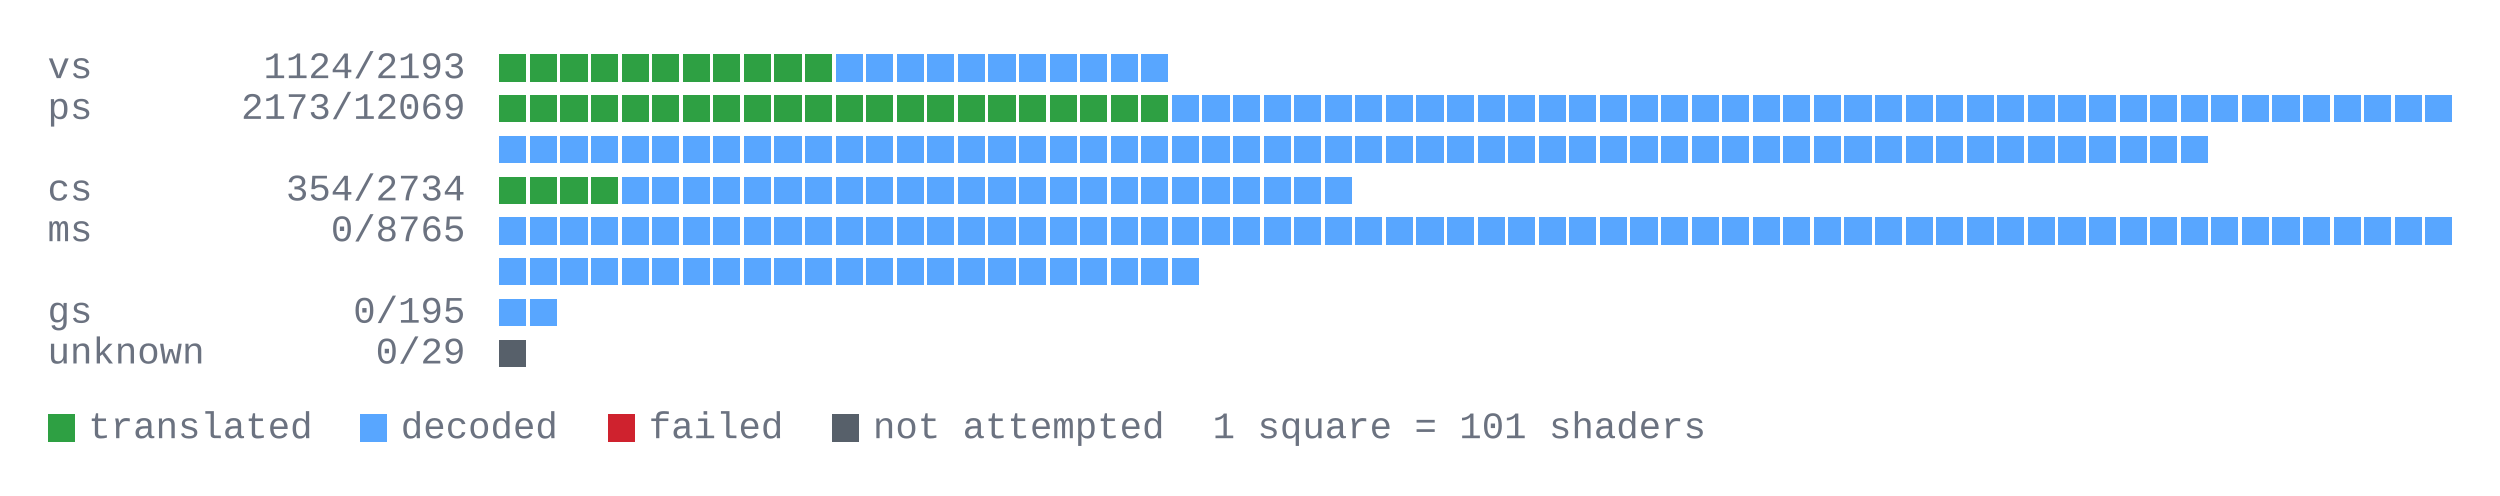
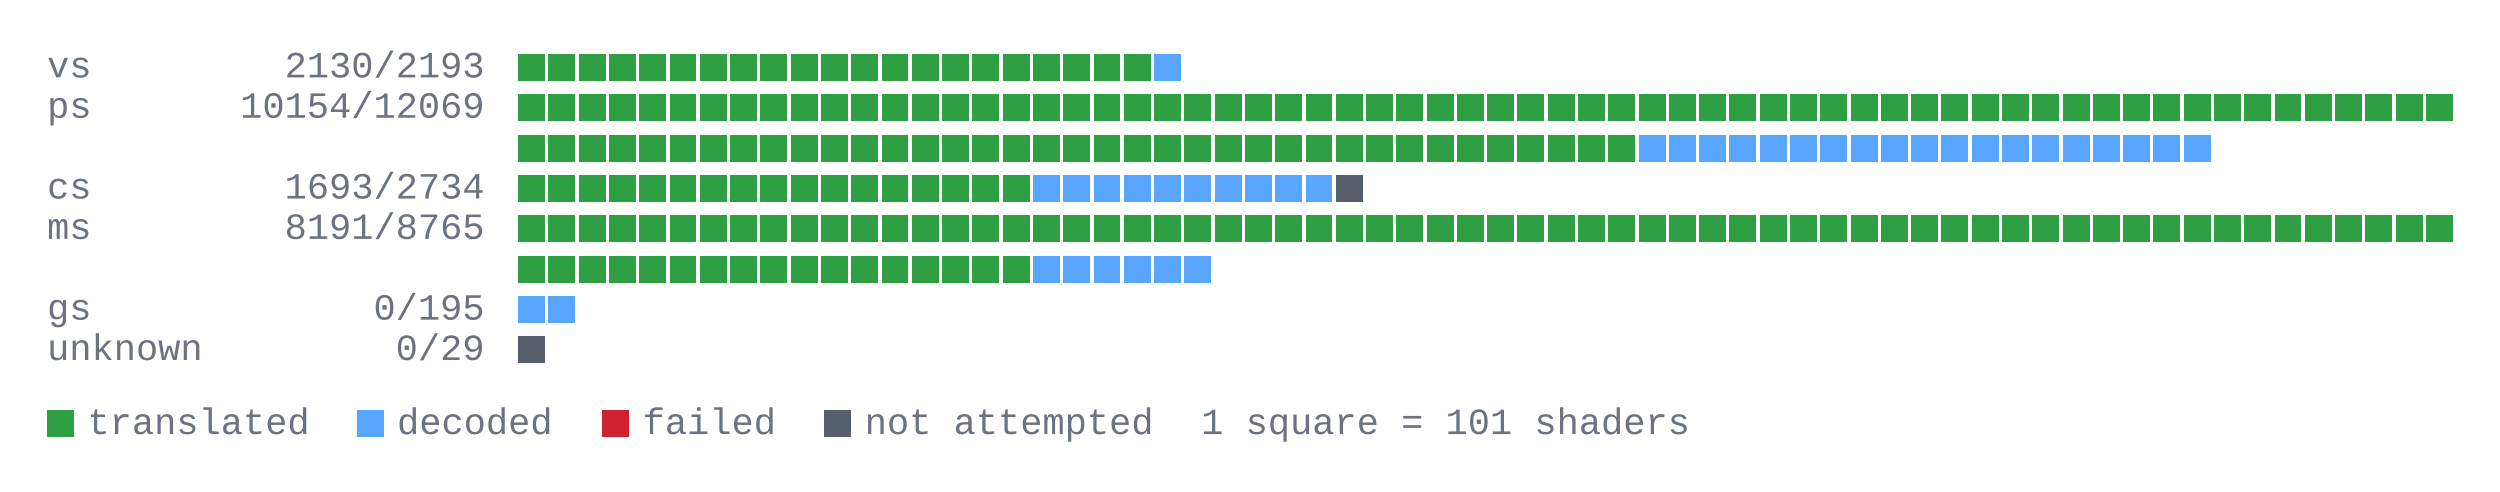
- <svg xmlns="http://www.w3.org/2000/svg" width="736" height="146" viewBox="0 0 736 146" role="img">
+ <svg xmlns="http://www.w3.org/2000/svg" width="743" height="146" viewBox="0 0 743 146" role="img">
  <g font-family="ui-monospace, SFMono-Regular, Menlo, Consolas, 'Liberation Mono', monospace" font-size="11" fill="#6b7280">
    <text x="14" y="23">vs</text>
-     <text x="137" y="23" text-anchor="end">1124/2193</text>
-     <g shape-rendering="crispEdges">
-       <rect x="147" y="16" width="8" height="8" fill="#2ea043" />
-       <rect x="156" y="16" width="8" height="8" fill="#2ea043" />
-       <rect x="165" y="16" width="8" height="8" fill="#2ea043" />
-       <rect x="174" y="16" width="8" height="8" fill="#2ea043" />
-       <rect x="183" y="16" width="8" height="8" fill="#2ea043" />
-       <rect x="192" y="16" width="8" height="8" fill="#2ea043" />
-       <rect x="201" y="16" width="8" height="8" fill="#2ea043" />
-       <rect x="210" y="16" width="8" height="8" fill="#2ea043" />
-       <rect x="219" y="16" width="8" height="8" fill="#2ea043" />
-       <rect x="228" y="16" width="8" height="8" fill="#2ea043" />
-       <rect x="237" y="16" width="8" height="8" fill="#2ea043" />
-       <rect x="246" y="16" width="8" height="8" fill="#58a6ff" />
-       <rect x="255" y="16" width="8" height="8" fill="#58a6ff" />
-       <rect x="264" y="16" width="8" height="8" fill="#58a6ff" />
-       <rect x="273" y="16" width="8" height="8" fill="#58a6ff" />
-       <rect x="282" y="16" width="8" height="8" fill="#58a6ff" />
-       <rect x="291" y="16" width="8" height="8" fill="#58a6ff" />
-       <rect x="300" y="16" width="8" height="8" fill="#58a6ff" />
-       <rect x="309" y="16" width="8" height="8" fill="#58a6ff" />
-       <rect x="318" y="16" width="8" height="8" fill="#58a6ff" />
-       <rect x="327" y="16" width="8" height="8" fill="#58a6ff" />
-       <rect x="336" y="16" width="8" height="8" fill="#58a6ff" />
+     <text x="144" y="23" text-anchor="end">2130/2193</text>
+     <g shape-rendering="crispEdges">
+       <rect x="154" y="16" width="8" height="8" fill="#2ea043" />
+       <rect x="163" y="16" width="8" height="8" fill="#2ea043" />
+       <rect x="172" y="16" width="8" height="8" fill="#2ea043" />
+       <rect x="181" y="16" width="8" height="8" fill="#2ea043" />
+       <rect x="190" y="16" width="8" height="8" fill="#2ea043" />
+       <rect x="199" y="16" width="8" height="8" fill="#2ea043" />
+       <rect x="208" y="16" width="8" height="8" fill="#2ea043" />
+       <rect x="217" y="16" width="8" height="8" fill="#2ea043" />
+       <rect x="226" y="16" width="8" height="8" fill="#2ea043" />
+       <rect x="235" y="16" width="8" height="8" fill="#2ea043" />
+       <rect x="244" y="16" width="8" height="8" fill="#2ea043" />
+       <rect x="253" y="16" width="8" height="8" fill="#2ea043" />
+       <rect x="262" y="16" width="8" height="8" fill="#2ea043" />
+       <rect x="271" y="16" width="8" height="8" fill="#2ea043" />
+       <rect x="280" y="16" width="8" height="8" fill="#2ea043" />
+       <rect x="289" y="16" width="8" height="8" fill="#2ea043" />
+       <rect x="298" y="16" width="8" height="8" fill="#2ea043" />
+       <rect x="307" y="16" width="8" height="8" fill="#2ea043" />
+       <rect x="316" y="16" width="8" height="8" fill="#2ea043" />
+       <rect x="325" y="16" width="8" height="8" fill="#2ea043" />
+       <rect x="334" y="16" width="8" height="8" fill="#2ea043" />
+       <rect x="343" y="16" width="8" height="8" fill="#58a6ff" />
    </g>
    <text x="14" y="35">ps</text>
-     <text x="137" y="35" text-anchor="end">2173/12069</text>
-     <g shape-rendering="crispEdges">
-       <rect x="147" y="28" width="8" height="8" fill="#2ea043" />
-       <rect x="156" y="28" width="8" height="8" fill="#2ea043" />
-       <rect x="165" y="28" width="8" height="8" fill="#2ea043" />
-       <rect x="174" y="28" width="8" height="8" fill="#2ea043" />
-       <rect x="183" y="28" width="8" height="8" fill="#2ea043" />
-       <rect x="192" y="28" width="8" height="8" fill="#2ea043" />
-       <rect x="201" y="28" width="8" height="8" fill="#2ea043" />
-       <rect x="210" y="28" width="8" height="8" fill="#2ea043" />
-       <rect x="219" y="28" width="8" height="8" fill="#2ea043" />
-       <rect x="228" y="28" width="8" height="8" fill="#2ea043" />
-       <rect x="237" y="28" width="8" height="8" fill="#2ea043" />
-       <rect x="246" y="28" width="8" height="8" fill="#2ea043" />
-       <rect x="255" y="28" width="8" height="8" fill="#2ea043" />
-       <rect x="264" y="28" width="8" height="8" fill="#2ea043" />
-       <rect x="273" y="28" width="8" height="8" fill="#2ea043" />
-       <rect x="282" y="28" width="8" height="8" fill="#2ea043" />
-       <rect x="291" y="28" width="8" height="8" fill="#2ea043" />
-       <rect x="300" y="28" width="8" height="8" fill="#2ea043" />
-       <rect x="309" y="28" width="8" height="8" fill="#2ea043" />
-       <rect x="318" y="28" width="8" height="8" fill="#2ea043" />
-       <rect x="327" y="28" width="8" height="8" fill="#2ea043" />
-       <rect x="336" y="28" width="8" height="8" fill="#2ea043" />
-       <rect x="345" y="28" width="8" height="8" fill="#58a6ff" />
-       <rect x="354" y="28" width="8" height="8" fill="#58a6ff" />
-       <rect x="363" y="28" width="8" height="8" fill="#58a6ff" />
-       <rect x="372" y="28" width="8" height="8" fill="#58a6ff" />
-       <rect x="381" y="28" width="8" height="8" fill="#58a6ff" />
-       <rect x="390" y="28" width="8" height="8" fill="#58a6ff" />
-       <rect x="399" y="28" width="8" height="8" fill="#58a6ff" />
-       <rect x="408" y="28" width="8" height="8" fill="#58a6ff" />
-       <rect x="417" y="28" width="8" height="8" fill="#58a6ff" />
-       <rect x="426" y="28" width="8" height="8" fill="#58a6ff" />
-       <rect x="435" y="28" width="8" height="8" fill="#58a6ff" />
-       <rect x="444" y="28" width="8" height="8" fill="#58a6ff" />
-       <rect x="453" y="28" width="8" height="8" fill="#58a6ff" />
-       <rect x="462" y="28" width="8" height="8" fill="#58a6ff" />
-       <rect x="471" y="28" width="8" height="8" fill="#58a6ff" />
-       <rect x="480" y="28" width="8" height="8" fill="#58a6ff" />
-       <rect x="489" y="28" width="8" height="8" fill="#58a6ff" />
-       <rect x="498" y="28" width="8" height="8" fill="#58a6ff" />
-       <rect x="507" y="28" width="8" height="8" fill="#58a6ff" />
-       <rect x="516" y="28" width="8" height="8" fill="#58a6ff" />
-       <rect x="525" y="28" width="8" height="8" fill="#58a6ff" />
-       <rect x="534" y="28" width="8" height="8" fill="#58a6ff" />
-       <rect x="543" y="28" width="8" height="8" fill="#58a6ff" />
-       <rect x="552" y="28" width="8" height="8" fill="#58a6ff" />
-       <rect x="561" y="28" width="8" height="8" fill="#58a6ff" />
-       <rect x="570" y="28" width="8" height="8" fill="#58a6ff" />
-       <rect x="579" y="28" width="8" height="8" fill="#58a6ff" />
-       <rect x="588" y="28" width="8" height="8" fill="#58a6ff" />
-       <rect x="597" y="28" width="8" height="8" fill="#58a6ff" />
-       <rect x="606" y="28" width="8" height="8" fill="#58a6ff" />
-       <rect x="615" y="28" width="8" height="8" fill="#58a6ff" />
-       <rect x="624" y="28" width="8" height="8" fill="#58a6ff" />
-       <rect x="633" y="28" width="8" height="8" fill="#58a6ff" />
-       <rect x="642" y="28" width="8" height="8" fill="#58a6ff" />
-       <rect x="651" y="28" width="8" height="8" fill="#58a6ff" />
-       <rect x="660" y="28" width="8" height="8" fill="#58a6ff" />
-       <rect x="669" y="28" width="8" height="8" fill="#58a6ff" />
-       <rect x="678" y="28" width="8" height="8" fill="#58a6ff" />
-       <rect x="687" y="28" width="8" height="8" fill="#58a6ff" />
-       <rect x="696" y="28" width="8" height="8" fill="#58a6ff" />
-       <rect x="705" y="28" width="8" height="8" fill="#58a6ff" />
-       <rect x="714" y="28" width="8" height="8" fill="#58a6ff" />
-       <rect x="147" y="40" width="8" height="8" fill="#58a6ff" />
-       <rect x="156" y="40" width="8" height="8" fill="#58a6ff" />
-       <rect x="165" y="40" width="8" height="8" fill="#58a6ff" />
-       <rect x="174" y="40" width="8" height="8" fill="#58a6ff" />
-       <rect x="183" y="40" width="8" height="8" fill="#58a6ff" />
-       <rect x="192" y="40" width="8" height="8" fill="#58a6ff" />
-       <rect x="201" y="40" width="8" height="8" fill="#58a6ff" />
-       <rect x="210" y="40" width="8" height="8" fill="#58a6ff" />
-       <rect x="219" y="40" width="8" height="8" fill="#58a6ff" />
-       <rect x="228" y="40" width="8" height="8" fill="#58a6ff" />
-       <rect x="237" y="40" width="8" height="8" fill="#58a6ff" />
-       <rect x="246" y="40" width="8" height="8" fill="#58a6ff" />
-       <rect x="255" y="40" width="8" height="8" fill="#58a6ff" />
-       <rect x="264" y="40" width="8" height="8" fill="#58a6ff" />
-       <rect x="273" y="40" width="8" height="8" fill="#58a6ff" />
-       <rect x="282" y="40" width="8" height="8" fill="#58a6ff" />
-       <rect x="291" y="40" width="8" height="8" fill="#58a6ff" />
-       <rect x="300" y="40" width="8" height="8" fill="#58a6ff" />
-       <rect x="309" y="40" width="8" height="8" fill="#58a6ff" />
-       <rect x="318" y="40" width="8" height="8" fill="#58a6ff" />
-       <rect x="327" y="40" width="8" height="8" fill="#58a6ff" />
-       <rect x="336" y="40" width="8" height="8" fill="#58a6ff" />
-       <rect x="345" y="40" width="8" height="8" fill="#58a6ff" />
-       <rect x="354" y="40" width="8" height="8" fill="#58a6ff" />
-       <rect x="363" y="40" width="8" height="8" fill="#58a6ff" />
-       <rect x="372" y="40" width="8" height="8" fill="#58a6ff" />
-       <rect x="381" y="40" width="8" height="8" fill="#58a6ff" />
-       <rect x="390" y="40" width="8" height="8" fill="#58a6ff" />
-       <rect x="399" y="40" width="8" height="8" fill="#58a6ff" />
-       <rect x="408" y="40" width="8" height="8" fill="#58a6ff" />
-       <rect x="417" y="40" width="8" height="8" fill="#58a6ff" />
-       <rect x="426" y="40" width="8" height="8" fill="#58a6ff" />
-       <rect x="435" y="40" width="8" height="8" fill="#58a6ff" />
-       <rect x="444" y="40" width="8" height="8" fill="#58a6ff" />
-       <rect x="453" y="40" width="8" height="8" fill="#58a6ff" />
-       <rect x="462" y="40" width="8" height="8" fill="#58a6ff" />
-       <rect x="471" y="40" width="8" height="8" fill="#58a6ff" />
-       <rect x="480" y="40" width="8" height="8" fill="#58a6ff" />
-       <rect x="489" y="40" width="8" height="8" fill="#58a6ff" />
-       <rect x="498" y="40" width="8" height="8" fill="#58a6ff" />
-       <rect x="507" y="40" width="8" height="8" fill="#58a6ff" />
-       <rect x="516" y="40" width="8" height="8" fill="#58a6ff" />
-       <rect x="525" y="40" width="8" height="8" fill="#58a6ff" />
-       <rect x="534" y="40" width="8" height="8" fill="#58a6ff" />
-       <rect x="543" y="40" width="8" height="8" fill="#58a6ff" />
-       <rect x="552" y="40" width="8" height="8" fill="#58a6ff" />
-       <rect x="561" y="40" width="8" height="8" fill="#58a6ff" />
-       <rect x="570" y="40" width="8" height="8" fill="#58a6ff" />
-       <rect x="579" y="40" width="8" height="8" fill="#58a6ff" />
-       <rect x="588" y="40" width="8" height="8" fill="#58a6ff" />
-       <rect x="597" y="40" width="8" height="8" fill="#58a6ff" />
-       <rect x="606" y="40" width="8" height="8" fill="#58a6ff" />
-       <rect x="615" y="40" width="8" height="8" fill="#58a6ff" />
-       <rect x="624" y="40" width="8" height="8" fill="#58a6ff" />
-       <rect x="633" y="40" width="8" height="8" fill="#58a6ff" />
-       <rect x="642" y="40" width="8" height="8" fill="#58a6ff" />
+     <text x="144" y="35" text-anchor="end">10154/12069</text>
+     <g shape-rendering="crispEdges">
+       <rect x="154" y="28" width="8" height="8" fill="#2ea043" />
+       <rect x="163" y="28" width="8" height="8" fill="#2ea043" />
+       <rect x="172" y="28" width="8" height="8" fill="#2ea043" />
+       <rect x="181" y="28" width="8" height="8" fill="#2ea043" />
+       <rect x="190" y="28" width="8" height="8" fill="#2ea043" />
+       <rect x="199" y="28" width="8" height="8" fill="#2ea043" />
+       <rect x="208" y="28" width="8" height="8" fill="#2ea043" />
+       <rect x="217" y="28" width="8" height="8" fill="#2ea043" />
+       <rect x="226" y="28" width="8" height="8" fill="#2ea043" />
+       <rect x="235" y="28" width="8" height="8" fill="#2ea043" />
+       <rect x="244" y="28" width="8" height="8" fill="#2ea043" />
+       <rect x="253" y="28" width="8" height="8" fill="#2ea043" />
+       <rect x="262" y="28" width="8" height="8" fill="#2ea043" />
+       <rect x="271" y="28" width="8" height="8" fill="#2ea043" />
+       <rect x="280" y="28" width="8" height="8" fill="#2ea043" />
+       <rect x="289" y="28" width="8" height="8" fill="#2ea043" />
+       <rect x="298" y="28" width="8" height="8" fill="#2ea043" />
+       <rect x="307" y="28" width="8" height="8" fill="#2ea043" />
+       <rect x="316" y="28" width="8" height="8" fill="#2ea043" />
+       <rect x="325" y="28" width="8" height="8" fill="#2ea043" />
+       <rect x="334" y="28" width="8" height="8" fill="#2ea043" />
+       <rect x="343" y="28" width="8" height="8" fill="#2ea043" />
+       <rect x="352" y="28" width="8" height="8" fill="#2ea043" />
+       <rect x="361" y="28" width="8" height="8" fill="#2ea043" />
+       <rect x="370" y="28" width="8" height="8" fill="#2ea043" />
+       <rect x="379" y="28" width="8" height="8" fill="#2ea043" />
+       <rect x="388" y="28" width="8" height="8" fill="#2ea043" />
+       <rect x="397" y="28" width="8" height="8" fill="#2ea043" />
+       <rect x="406" y="28" width="8" height="8" fill="#2ea043" />
+       <rect x="415" y="28" width="8" height="8" fill="#2ea043" />
+       <rect x="424" y="28" width="8" height="8" fill="#2ea043" />
+       <rect x="433" y="28" width="8" height="8" fill="#2ea043" />
+       <rect x="442" y="28" width="8" height="8" fill="#2ea043" />
+       <rect x="451" y="28" width="8" height="8" fill="#2ea043" />
+       <rect x="460" y="28" width="8" height="8" fill="#2ea043" />
+       <rect x="469" y="28" width="8" height="8" fill="#2ea043" />
+       <rect x="478" y="28" width="8" height="8" fill="#2ea043" />
+       <rect x="487" y="28" width="8" height="8" fill="#2ea043" />
+       <rect x="496" y="28" width="8" height="8" fill="#2ea043" />
+       <rect x="505" y="28" width="8" height="8" fill="#2ea043" />
+       <rect x="514" y="28" width="8" height="8" fill="#2ea043" />
+       <rect x="523" y="28" width="8" height="8" fill="#2ea043" />
+       <rect x="532" y="28" width="8" height="8" fill="#2ea043" />
+       <rect x="541" y="28" width="8" height="8" fill="#2ea043" />
+       <rect x="550" y="28" width="8" height="8" fill="#2ea043" />
+       <rect x="559" y="28" width="8" height="8" fill="#2ea043" />
+       <rect x="568" y="28" width="8" height="8" fill="#2ea043" />
+       <rect x="577" y="28" width="8" height="8" fill="#2ea043" />
+       <rect x="586" y="28" width="8" height="8" fill="#2ea043" />
+       <rect x="595" y="28" width="8" height="8" fill="#2ea043" />
+       <rect x="604" y="28" width="8" height="8" fill="#2ea043" />
+       <rect x="613" y="28" width="8" height="8" fill="#2ea043" />
+       <rect x="622" y="28" width="8" height="8" fill="#2ea043" />
+       <rect x="631" y="28" width="8" height="8" fill="#2ea043" />
+       <rect x="640" y="28" width="8" height="8" fill="#2ea043" />
+       <rect x="649" y="28" width="8" height="8" fill="#2ea043" />
+       <rect x="658" y="28" width="8" height="8" fill="#2ea043" />
+       <rect x="667" y="28" width="8" height="8" fill="#2ea043" />
+       <rect x="676" y="28" width="8" height="8" fill="#2ea043" />
+       <rect x="685" y="28" width="8" height="8" fill="#2ea043" />
+       <rect x="694" y="28" width="8" height="8" fill="#2ea043" />
+       <rect x="703" y="28" width="8" height="8" fill="#2ea043" />
+       <rect x="712" y="28" width="8" height="8" fill="#2ea043" />
+       <rect x="721" y="28" width="8" height="8" fill="#2ea043" />
+       <rect x="154" y="40" width="8" height="8" fill="#2ea043" />
+       <rect x="163" y="40" width="8" height="8" fill="#2ea043" />
+       <rect x="172" y="40" width="8" height="8" fill="#2ea043" />
+       <rect x="181" y="40" width="8" height="8" fill="#2ea043" />
+       <rect x="190" y="40" width="8" height="8" fill="#2ea043" />
+       <rect x="199" y="40" width="8" height="8" fill="#2ea043" />
+       <rect x="208" y="40" width="8" height="8" fill="#2ea043" />
+       <rect x="217" y="40" width="8" height="8" fill="#2ea043" />
+       <rect x="226" y="40" width="8" height="8" fill="#2ea043" />
+       <rect x="235" y="40" width="8" height="8" fill="#2ea043" />
+       <rect x="244" y="40" width="8" height="8" fill="#2ea043" />
+       <rect x="253" y="40" width="8" height="8" fill="#2ea043" />
+       <rect x="262" y="40" width="8" height="8" fill="#2ea043" />
+       <rect x="271" y="40" width="8" height="8" fill="#2ea043" />
+       <rect x="280" y="40" width="8" height="8" fill="#2ea043" />
+       <rect x="289" y="40" width="8" height="8" fill="#2ea043" />
+       <rect x="298" y="40" width="8" height="8" fill="#2ea043" />
+       <rect x="307" y="40" width="8" height="8" fill="#2ea043" />
+       <rect x="316" y="40" width="8" height="8" fill="#2ea043" />
+       <rect x="325" y="40" width="8" height="8" fill="#2ea043" />
+       <rect x="334" y="40" width="8" height="8" fill="#2ea043" />
+       <rect x="343" y="40" width="8" height="8" fill="#2ea043" />
+       <rect x="352" y="40" width="8" height="8" fill="#2ea043" />
+       <rect x="361" y="40" width="8" height="8" fill="#2ea043" />
+       <rect x="370" y="40" width="8" height="8" fill="#2ea043" />
+       <rect x="379" y="40" width="8" height="8" fill="#2ea043" />
+       <rect x="388" y="40" width="8" height="8" fill="#2ea043" />
+       <rect x="397" y="40" width="8" height="8" fill="#2ea043" />
+       <rect x="406" y="40" width="8" height="8" fill="#2ea043" />
+       <rect x="415" y="40" width="8" height="8" fill="#2ea043" />
+       <rect x="424" y="40" width="8" height="8" fill="#2ea043" />
+       <rect x="433" y="40" width="8" height="8" fill="#2ea043" />
+       <rect x="442" y="40" width="8" height="8" fill="#2ea043" />
+       <rect x="451" y="40" width="8" height="8" fill="#2ea043" />
+       <rect x="460" y="40" width="8" height="8" fill="#2ea043" />
+       <rect x="469" y="40" width="8" height="8" fill="#2ea043" />
+       <rect x="478" y="40" width="8" height="8" fill="#2ea043" />
+       <rect x="487" y="40" width="8" height="8" fill="#58a6ff" />
+       <rect x="496" y="40" width="8" height="8" fill="#58a6ff" />
+       <rect x="505" y="40" width="8" height="8" fill="#58a6ff" />
+       <rect x="514" y="40" width="8" height="8" fill="#58a6ff" />
+       <rect x="523" y="40" width="8" height="8" fill="#58a6ff" />
+       <rect x="532" y="40" width="8" height="8" fill="#58a6ff" />
+       <rect x="541" y="40" width="8" height="8" fill="#58a6ff" />
+       <rect x="550" y="40" width="8" height="8" fill="#58a6ff" />
+       <rect x="559" y="40" width="8" height="8" fill="#58a6ff" />
+       <rect x="568" y="40" width="8" height="8" fill="#58a6ff" />
+       <rect x="577" y="40" width="8" height="8" fill="#58a6ff" />
+       <rect x="586" y="40" width="8" height="8" fill="#58a6ff" />
+       <rect x="595" y="40" width="8" height="8" fill="#58a6ff" />
+       <rect x="604" y="40" width="8" height="8" fill="#58a6ff" />
+       <rect x="613" y="40" width="8" height="8" fill="#58a6ff" />
+       <rect x="622" y="40" width="8" height="8" fill="#58a6ff" />
+       <rect x="631" y="40" width="8" height="8" fill="#58a6ff" />
+       <rect x="640" y="40" width="8" height="8" fill="#58a6ff" />
+       <rect x="649" y="40" width="8" height="8" fill="#58a6ff" />
    </g>
    <text x="14" y="59">cs</text>
-     <text x="137" y="59" text-anchor="end">354/2734</text>
-     <g shape-rendering="crispEdges">
-       <rect x="147" y="52" width="8" height="8" fill="#2ea043" />
-       <rect x="156" y="52" width="8" height="8" fill="#2ea043" />
-       <rect x="165" y="52" width="8" height="8" fill="#2ea043" />
-       <rect x="174" y="52" width="8" height="8" fill="#2ea043" />
-       <rect x="183" y="52" width="8" height="8" fill="#58a6ff" />
-       <rect x="192" y="52" width="8" height="8" fill="#58a6ff" />
-       <rect x="201" y="52" width="8" height="8" fill="#58a6ff" />
-       <rect x="210" y="52" width="8" height="8" fill="#58a6ff" />
-       <rect x="219" y="52" width="8" height="8" fill="#58a6ff" />
-       <rect x="228" y="52" width="8" height="8" fill="#58a6ff" />
-       <rect x="237" y="52" width="8" height="8" fill="#58a6ff" />
-       <rect x="246" y="52" width="8" height="8" fill="#58a6ff" />
-       <rect x="255" y="52" width="8" height="8" fill="#58a6ff" />
-       <rect x="264" y="52" width="8" height="8" fill="#58a6ff" />
-       <rect x="273" y="52" width="8" height="8" fill="#58a6ff" />
-       <rect x="282" y="52" width="8" height="8" fill="#58a6ff" />
-       <rect x="291" y="52" width="8" height="8" fill="#58a6ff" />
-       <rect x="300" y="52" width="8" height="8" fill="#58a6ff" />
-       <rect x="309" y="52" width="8" height="8" fill="#58a6ff" />
-       <rect x="318" y="52" width="8" height="8" fill="#58a6ff" />
-       <rect x="327" y="52" width="8" height="8" fill="#58a6ff" />
-       <rect x="336" y="52" width="8" height="8" fill="#58a6ff" />
-       <rect x="345" y="52" width="8" height="8" fill="#58a6ff" />
-       <rect x="354" y="52" width="8" height="8" fill="#58a6ff" />
-       <rect x="363" y="52" width="8" height="8" fill="#58a6ff" />
-       <rect x="372" y="52" width="8" height="8" fill="#58a6ff" />
-       <rect x="381" y="52" width="8" height="8" fill="#58a6ff" />
-       <rect x="390" y="52" width="8" height="8" fill="#58a6ff" />
+     <text x="144" y="59" text-anchor="end">1693/2734</text>
+     <g shape-rendering="crispEdges">
+       <rect x="154" y="52" width="8" height="8" fill="#2ea043" />
+       <rect x="163" y="52" width="8" height="8" fill="#2ea043" />
+       <rect x="172" y="52" width="8" height="8" fill="#2ea043" />
+       <rect x="181" y="52" width="8" height="8" fill="#2ea043" />
+       <rect x="190" y="52" width="8" height="8" fill="#2ea043" />
+       <rect x="199" y="52" width="8" height="8" fill="#2ea043" />
+       <rect x="208" y="52" width="8" height="8" fill="#2ea043" />
+       <rect x="217" y="52" width="8" height="8" fill="#2ea043" />
+       <rect x="226" y="52" width="8" height="8" fill="#2ea043" />
+       <rect x="235" y="52" width="8" height="8" fill="#2ea043" />
+       <rect x="244" y="52" width="8" height="8" fill="#2ea043" />
+       <rect x="253" y="52" width="8" height="8" fill="#2ea043" />
+       <rect x="262" y="52" width="8" height="8" fill="#2ea043" />
+       <rect x="271" y="52" width="8" height="8" fill="#2ea043" />
+       <rect x="280" y="52" width="8" height="8" fill="#2ea043" />
+       <rect x="289" y="52" width="8" height="8" fill="#2ea043" />
+       <rect x="298" y="52" width="8" height="8" fill="#2ea043" />
+       <rect x="307" y="52" width="8" height="8" fill="#58a6ff" />
+       <rect x="316" y="52" width="8" height="8" fill="#58a6ff" />
+       <rect x="325" y="52" width="8" height="8" fill="#58a6ff" />
+       <rect x="334" y="52" width="8" height="8" fill="#58a6ff" />
+       <rect x="343" y="52" width="8" height="8" fill="#58a6ff" />
+       <rect x="352" y="52" width="8" height="8" fill="#58a6ff" />
+       <rect x="361" y="52" width="8" height="8" fill="#58a6ff" />
+       <rect x="370" y="52" width="8" height="8" fill="#58a6ff" />
+       <rect x="379" y="52" width="8" height="8" fill="#58a6ff" />
+       <rect x="388" y="52" width="8" height="8" fill="#58a6ff" />
+       <rect x="397" y="52" width="8" height="8" fill="#57606a" />
    </g>
    <text x="14" y="71">ms</text>
-     <text x="137" y="71" text-anchor="end">0/8765</text>
-     <g shape-rendering="crispEdges">
-       <rect x="147" y="64" width="8" height="8" fill="#58a6ff" />
-       <rect x="156" y="64" width="8" height="8" fill="#58a6ff" />
-       <rect x="165" y="64" width="8" height="8" fill="#58a6ff" />
-       <rect x="174" y="64" width="8" height="8" fill="#58a6ff" />
-       <rect x="183" y="64" width="8" height="8" fill="#58a6ff" />
-       <rect x="192" y="64" width="8" height="8" fill="#58a6ff" />
-       <rect x="201" y="64" width="8" height="8" fill="#58a6ff" />
-       <rect x="210" y="64" width="8" height="8" fill="#58a6ff" />
-       <rect x="219" y="64" width="8" height="8" fill="#58a6ff" />
-       <rect x="228" y="64" width="8" height="8" fill="#58a6ff" />
-       <rect x="237" y="64" width="8" height="8" fill="#58a6ff" />
-       <rect x="246" y="64" width="8" height="8" fill="#58a6ff" />
-       <rect x="255" y="64" width="8" height="8" fill="#58a6ff" />
-       <rect x="264" y="64" width="8" height="8" fill="#58a6ff" />
-       <rect x="273" y="64" width="8" height="8" fill="#58a6ff" />
-       <rect x="282" y="64" width="8" height="8" fill="#58a6ff" />
-       <rect x="291" y="64" width="8" height="8" fill="#58a6ff" />
-       <rect x="300" y="64" width="8" height="8" fill="#58a6ff" />
-       <rect x="309" y="64" width="8" height="8" fill="#58a6ff" />
-       <rect x="318" y="64" width="8" height="8" fill="#58a6ff" />
-       <rect x="327" y="64" width="8" height="8" fill="#58a6ff" />
-       <rect x="336" y="64" width="8" height="8" fill="#58a6ff" />
-       <rect x="345" y="64" width="8" height="8" fill="#58a6ff" />
-       <rect x="354" y="64" width="8" height="8" fill="#58a6ff" />
-       <rect x="363" y="64" width="8" height="8" fill="#58a6ff" />
-       <rect x="372" y="64" width="8" height="8" fill="#58a6ff" />
-       <rect x="381" y="64" width="8" height="8" fill="#58a6ff" />
-       <rect x="390" y="64" width="8" height="8" fill="#58a6ff" />
-       <rect x="399" y="64" width="8" height="8" fill="#58a6ff" />
-       <rect x="408" y="64" width="8" height="8" fill="#58a6ff" />
-       <rect x="417" y="64" width="8" height="8" fill="#58a6ff" />
-       <rect x="426" y="64" width="8" height="8" fill="#58a6ff" />
-       <rect x="435" y="64" width="8" height="8" fill="#58a6ff" />
-       <rect x="444" y="64" width="8" height="8" fill="#58a6ff" />
-       <rect x="453" y="64" width="8" height="8" fill="#58a6ff" />
-       <rect x="462" y="64" width="8" height="8" fill="#58a6ff" />
-       <rect x="471" y="64" width="8" height="8" fill="#58a6ff" />
-       <rect x="480" y="64" width="8" height="8" fill="#58a6ff" />
-       <rect x="489" y="64" width="8" height="8" fill="#58a6ff" />
-       <rect x="498" y="64" width="8" height="8" fill="#58a6ff" />
-       <rect x="507" y="64" width="8" height="8" fill="#58a6ff" />
-       <rect x="516" y="64" width="8" height="8" fill="#58a6ff" />
-       <rect x="525" y="64" width="8" height="8" fill="#58a6ff" />
-       <rect x="534" y="64" width="8" height="8" fill="#58a6ff" />
-       <rect x="543" y="64" width="8" height="8" fill="#58a6ff" />
-       <rect x="552" y="64" width="8" height="8" fill="#58a6ff" />
-       <rect x="561" y="64" width="8" height="8" fill="#58a6ff" />
-       <rect x="570" y="64" width="8" height="8" fill="#58a6ff" />
-       <rect x="579" y="64" width="8" height="8" fill="#58a6ff" />
-       <rect x="588" y="64" width="8" height="8" fill="#58a6ff" />
-       <rect x="597" y="64" width="8" height="8" fill="#58a6ff" />
-       <rect x="606" y="64" width="8" height="8" fill="#58a6ff" />
-       <rect x="615" y="64" width="8" height="8" fill="#58a6ff" />
-       <rect x="624" y="64" width="8" height="8" fill="#58a6ff" />
-       <rect x="633" y="64" width="8" height="8" fill="#58a6ff" />
-       <rect x="642" y="64" width="8" height="8" fill="#58a6ff" />
-       <rect x="651" y="64" width="8" height="8" fill="#58a6ff" />
-       <rect x="660" y="64" width="8" height="8" fill="#58a6ff" />
-       <rect x="669" y="64" width="8" height="8" fill="#58a6ff" />
-       <rect x="678" y="64" width="8" height="8" fill="#58a6ff" />
-       <rect x="687" y="64" width="8" height="8" fill="#58a6ff" />
-       <rect x="696" y="64" width="8" height="8" fill="#58a6ff" />
-       <rect x="705" y="64" width="8" height="8" fill="#58a6ff" />
-       <rect x="714" y="64" width="8" height="8" fill="#58a6ff" />
-       <rect x="147" y="76" width="8" height="8" fill="#58a6ff" />
-       <rect x="156" y="76" width="8" height="8" fill="#58a6ff" />
-       <rect x="165" y="76" width="8" height="8" fill="#58a6ff" />
-       <rect x="174" y="76" width="8" height="8" fill="#58a6ff" />
-       <rect x="183" y="76" width="8" height="8" fill="#58a6ff" />
-       <rect x="192" y="76" width="8" height="8" fill="#58a6ff" />
-       <rect x="201" y="76" width="8" height="8" fill="#58a6ff" />
-       <rect x="210" y="76" width="8" height="8" fill="#58a6ff" />
-       <rect x="219" y="76" width="8" height="8" fill="#58a6ff" />
-       <rect x="228" y="76" width="8" height="8" fill="#58a6ff" />
-       <rect x="237" y="76" width="8" height="8" fill="#58a6ff" />
-       <rect x="246" y="76" width="8" height="8" fill="#58a6ff" />
-       <rect x="255" y="76" width="8" height="8" fill="#58a6ff" />
-       <rect x="264" y="76" width="8" height="8" fill="#58a6ff" />
-       <rect x="273" y="76" width="8" height="8" fill="#58a6ff" />
-       <rect x="282" y="76" width="8" height="8" fill="#58a6ff" />
-       <rect x="291" y="76" width="8" height="8" fill="#58a6ff" />
-       <rect x="300" y="76" width="8" height="8" fill="#58a6ff" />
-       <rect x="309" y="76" width="8" height="8" fill="#58a6ff" />
-       <rect x="318" y="76" width="8" height="8" fill="#58a6ff" />
-       <rect x="327" y="76" width="8" height="8" fill="#58a6ff" />
-       <rect x="336" y="76" width="8" height="8" fill="#58a6ff" />
-       <rect x="345" y="76" width="8" height="8" fill="#58a6ff" />
+     <text x="144" y="71" text-anchor="end">8191/8765</text>
+     <g shape-rendering="crispEdges">
+       <rect x="154" y="64" width="8" height="8" fill="#2ea043" />
+       <rect x="163" y="64" width="8" height="8" fill="#2ea043" />
+       <rect x="172" y="64" width="8" height="8" fill="#2ea043" />
+       <rect x="181" y="64" width="8" height="8" fill="#2ea043" />
+       <rect x="190" y="64" width="8" height="8" fill="#2ea043" />
+       <rect x="199" y="64" width="8" height="8" fill="#2ea043" />
+       <rect x="208" y="64" width="8" height="8" fill="#2ea043" />
+       <rect x="217" y="64" width="8" height="8" fill="#2ea043" />
+       <rect x="226" y="64" width="8" height="8" fill="#2ea043" />
+       <rect x="235" y="64" width="8" height="8" fill="#2ea043" />
+       <rect x="244" y="64" width="8" height="8" fill="#2ea043" />
+       <rect x="253" y="64" width="8" height="8" fill="#2ea043" />
+       <rect x="262" y="64" width="8" height="8" fill="#2ea043" />
+       <rect x="271" y="64" width="8" height="8" fill="#2ea043" />
+       <rect x="280" y="64" width="8" height="8" fill="#2ea043" />
+       <rect x="289" y="64" width="8" height="8" fill="#2ea043" />
+       <rect x="298" y="64" width="8" height="8" fill="#2ea043" />
+       <rect x="307" y="64" width="8" height="8" fill="#2ea043" />
+       <rect x="316" y="64" width="8" height="8" fill="#2ea043" />
+       <rect x="325" y="64" width="8" height="8" fill="#2ea043" />
+       <rect x="334" y="64" width="8" height="8" fill="#2ea043" />
+       <rect x="343" y="64" width="8" height="8" fill="#2ea043" />
+       <rect x="352" y="64" width="8" height="8" fill="#2ea043" />
+       <rect x="361" y="64" width="8" height="8" fill="#2ea043" />
+       <rect x="370" y="64" width="8" height="8" fill="#2ea043" />
+       <rect x="379" y="64" width="8" height="8" fill="#2ea043" />
+       <rect x="388" y="64" width="8" height="8" fill="#2ea043" />
+       <rect x="397" y="64" width="8" height="8" fill="#2ea043" />
+       <rect x="406" y="64" width="8" height="8" fill="#2ea043" />
+       <rect x="415" y="64" width="8" height="8" fill="#2ea043" />
+       <rect x="424" y="64" width="8" height="8" fill="#2ea043" />
+       <rect x="433" y="64" width="8" height="8" fill="#2ea043" />
+       <rect x="442" y="64" width="8" height="8" fill="#2ea043" />
+       <rect x="451" y="64" width="8" height="8" fill="#2ea043" />
+       <rect x="460" y="64" width="8" height="8" fill="#2ea043" />
+       <rect x="469" y="64" width="8" height="8" fill="#2ea043" />
+       <rect x="478" y="64" width="8" height="8" fill="#2ea043" />
+       <rect x="487" y="64" width="8" height="8" fill="#2ea043" />
+       <rect x="496" y="64" width="8" height="8" fill="#2ea043" />
+       <rect x="505" y="64" width="8" height="8" fill="#2ea043" />
+       <rect x="514" y="64" width="8" height="8" fill="#2ea043" />
+       <rect x="523" y="64" width="8" height="8" fill="#2ea043" />
+       <rect x="532" y="64" width="8" height="8" fill="#2ea043" />
+       <rect x="541" y="64" width="8" height="8" fill="#2ea043" />
+       <rect x="550" y="64" width="8" height="8" fill="#2ea043" />
+       <rect x="559" y="64" width="8" height="8" fill="#2ea043" />
+       <rect x="568" y="64" width="8" height="8" fill="#2ea043" />
+       <rect x="577" y="64" width="8" height="8" fill="#2ea043" />
+       <rect x="586" y="64" width="8" height="8" fill="#2ea043" />
+       <rect x="595" y="64" width="8" height="8" fill="#2ea043" />
+       <rect x="604" y="64" width="8" height="8" fill="#2ea043" />
+       <rect x="613" y="64" width="8" height="8" fill="#2ea043" />
+       <rect x="622" y="64" width="8" height="8" fill="#2ea043" />
+       <rect x="631" y="64" width="8" height="8" fill="#2ea043" />
+       <rect x="640" y="64" width="8" height="8" fill="#2ea043" />
+       <rect x="649" y="64" width="8" height="8" fill="#2ea043" />
+       <rect x="658" y="64" width="8" height="8" fill="#2ea043" />
+       <rect x="667" y="64" width="8" height="8" fill="#2ea043" />
+       <rect x="676" y="64" width="8" height="8" fill="#2ea043" />
+       <rect x="685" y="64" width="8" height="8" fill="#2ea043" />
+       <rect x="694" y="64" width="8" height="8" fill="#2ea043" />
+       <rect x="703" y="64" width="8" height="8" fill="#2ea043" />
+       <rect x="712" y="64" width="8" height="8" fill="#2ea043" />
+       <rect x="721" y="64" width="8" height="8" fill="#2ea043" />
+       <rect x="154" y="76" width="8" height="8" fill="#2ea043" />
+       <rect x="163" y="76" width="8" height="8" fill="#2ea043" />
+       <rect x="172" y="76" width="8" height="8" fill="#2ea043" />
+       <rect x="181" y="76" width="8" height="8" fill="#2ea043" />
+       <rect x="190" y="76" width="8" height="8" fill="#2ea043" />
+       <rect x="199" y="76" width="8" height="8" fill="#2ea043" />
+       <rect x="208" y="76" width="8" height="8" fill="#2ea043" />
+       <rect x="217" y="76" width="8" height="8" fill="#2ea043" />
+       <rect x="226" y="76" width="8" height="8" fill="#2ea043" />
+       <rect x="235" y="76" width="8" height="8" fill="#2ea043" />
+       <rect x="244" y="76" width="8" height="8" fill="#2ea043" />
+       <rect x="253" y="76" width="8" height="8" fill="#2ea043" />
+       <rect x="262" y="76" width="8" height="8" fill="#2ea043" />
+       <rect x="271" y="76" width="8" height="8" fill="#2ea043" />
+       <rect x="280" y="76" width="8" height="8" fill="#2ea043" />
+       <rect x="289" y="76" width="8" height="8" fill="#2ea043" />
+       <rect x="298" y="76" width="8" height="8" fill="#2ea043" />
+       <rect x="307" y="76" width="8" height="8" fill="#58a6ff" />
+       <rect x="316" y="76" width="8" height="8" fill="#58a6ff" />
+       <rect x="325" y="76" width="8" height="8" fill="#58a6ff" />
+       <rect x="334" y="76" width="8" height="8" fill="#58a6ff" />
+       <rect x="343" y="76" width="8" height="8" fill="#58a6ff" />
+       <rect x="352" y="76" width="8" height="8" fill="#58a6ff" />
    </g>
    <text x="14" y="95">gs</text>
-     <text x="137" y="95" text-anchor="end">0/195</text>
-     <g shape-rendering="crispEdges">
-       <rect x="147" y="88" width="8" height="8" fill="#58a6ff" />
-       <rect x="156" y="88" width="8" height="8" fill="#58a6ff" />
+     <text x="144" y="95" text-anchor="end">0/195</text>
+     <g shape-rendering="crispEdges">
+       <rect x="154" y="88" width="8" height="8" fill="#58a6ff" />
+       <rect x="163" y="88" width="8" height="8" fill="#58a6ff" />
    </g>
    <text x="14" y="107">unknown</text>
-     <text x="137" y="107" text-anchor="end">0/29</text>
-     <g shape-rendering="crispEdges">
-       <rect x="147" y="100" width="8" height="8" fill="#57606a" />
+     <text x="144" y="107" text-anchor="end">0/29</text>
+     <g shape-rendering="crispEdges">
+       <rect x="154" y="100" width="8" height="8" fill="#57606a" />
    </g>
    <g shape-rendering="crispEdges">
      <rect x="14" y="122" width="8" height="8" fill="#2ea043" />
      <text x="26" y="129">translated</text>
      <rect x="106" y="122" width="8" height="8" fill="#58a6ff" />
      <text x="118" y="129">decoded</text>
      <rect x="179" y="122" width="8" height="8" fill="#cf222e" />
      <text x="191" y="129">failed</text>
      <rect x="245" y="122" width="8" height="8" fill="#57606a" />
      <text x="257" y="129">not attempted</text>
      <text x="357" y="129">1 square = 101 shaders</text>
    </g>
  </g>
</svg>
